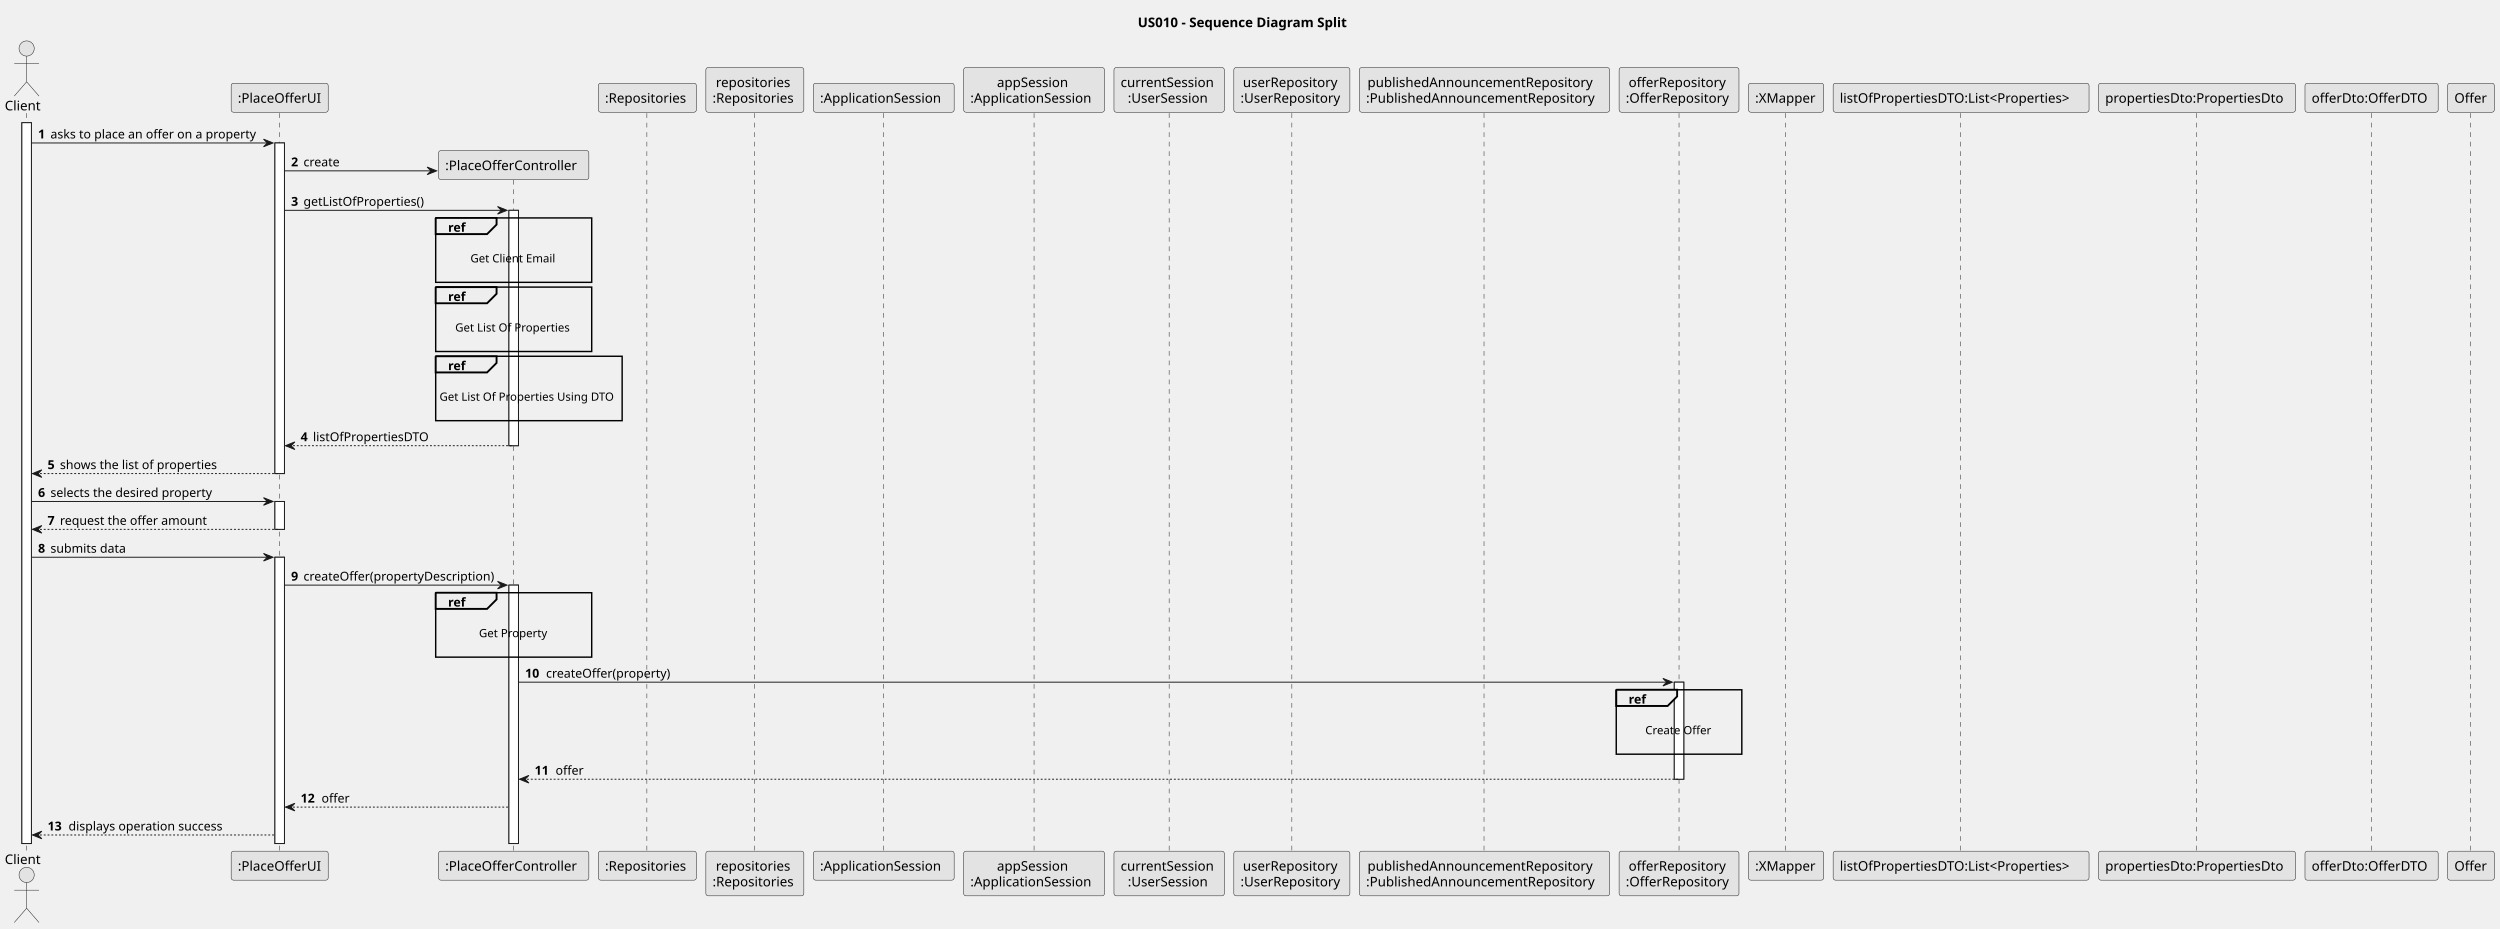
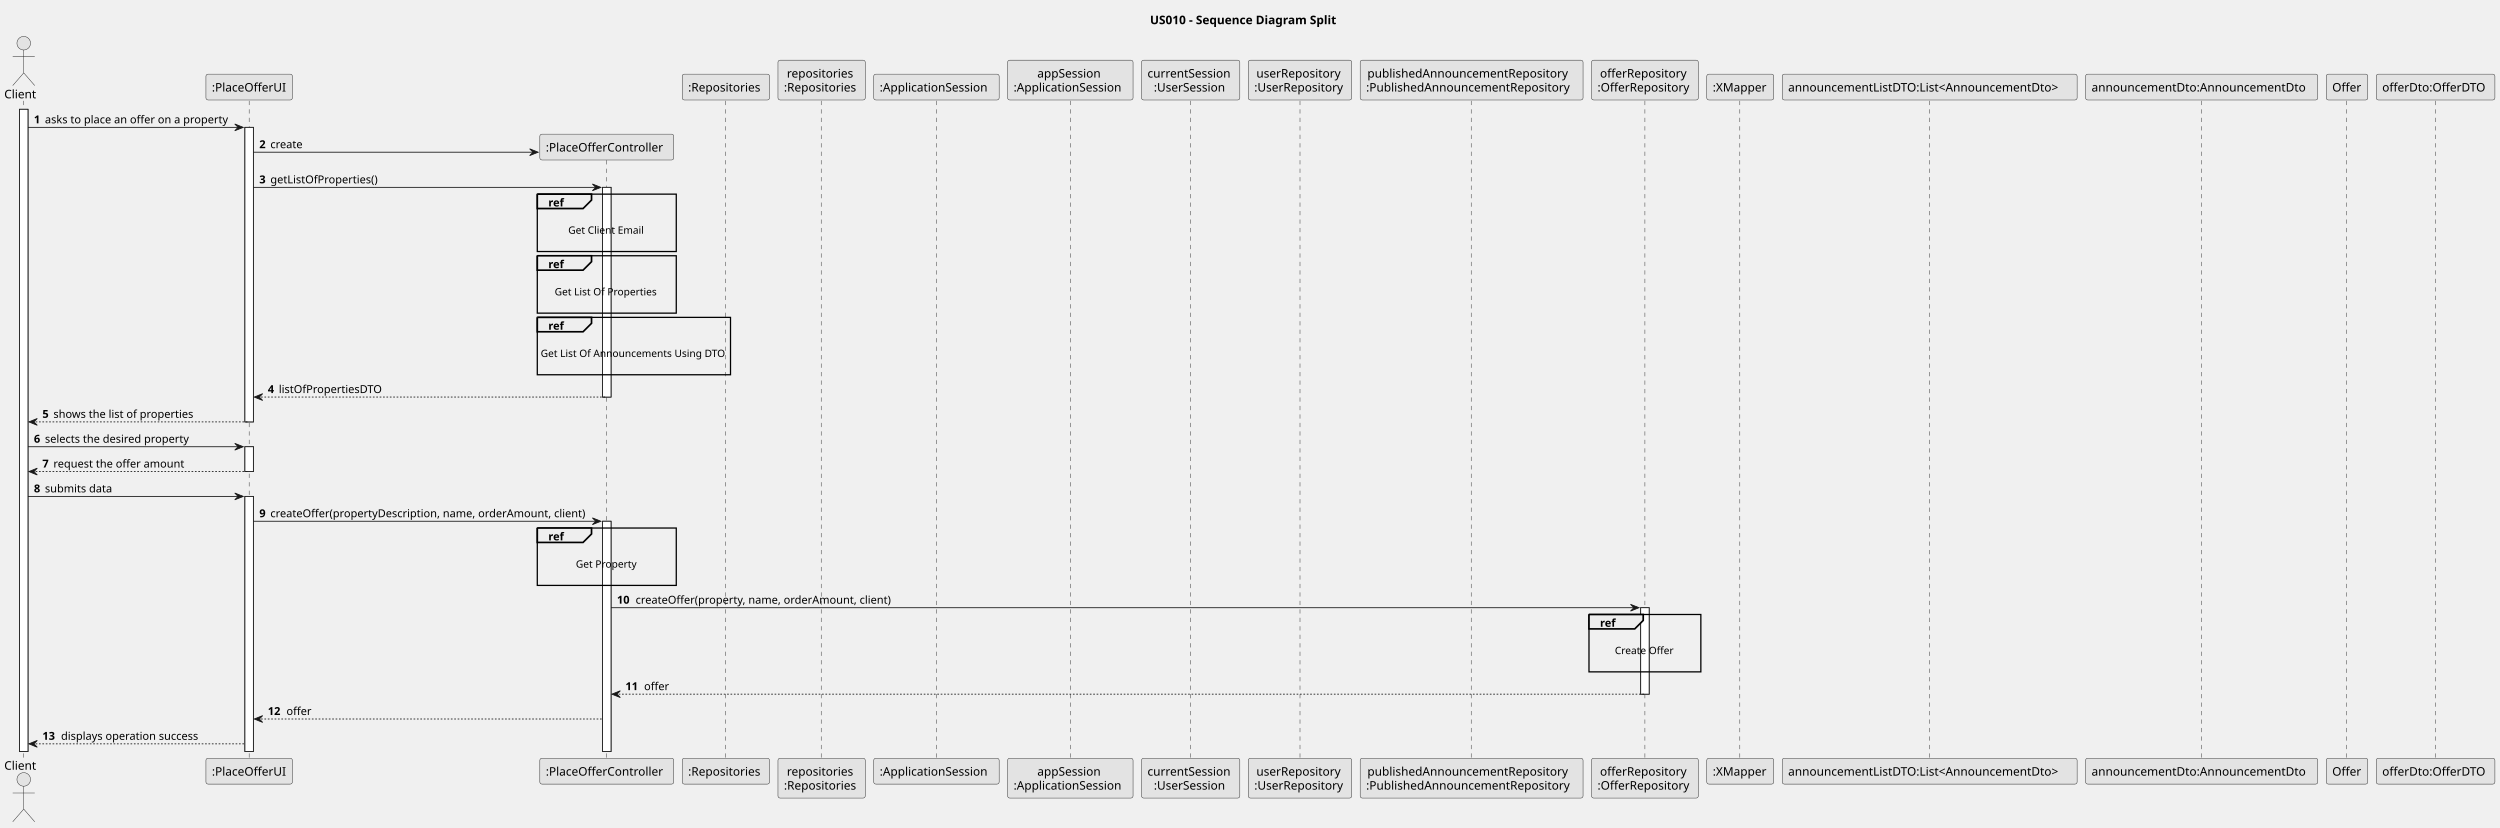
- <svg xmlns="http://www.w3.org/2000/svg" contentStyleType="text/css" height="976px" preserveAspectRatio="none" style="width:2628px;height:976px;background:#FFFFFF;" version="1.1" viewBox="0 0 2628 976" width="2628px" zoomAndPan="magnify">
+ <svg xmlns="http://www.w3.org/2000/svg" contentStyleType="text/css" height="976px" preserveAspectRatio="none" style="width:2950px;height:976px;background:#FFFFFF;" version="1.1" viewBox="0 0 2950 976" width="2950px" zoomAndPan="magnify">
  <defs />
  <g>
-     <text fill="#000000" font-family="sans-serif" font-size="14" font-weight="bold" lengthAdjust="spacing" textLength="234" x="1196" y="28.535">US010 - Sequence Diagram Split</text>
+     <text fill="#000000" font-family="sans-serif" font-size="14" font-weight="bold" lengthAdjust="spacing" textLength="234" x="1357" y="28.535">US010 - Sequence Diagram Split</text>
    <rect fill="#FFFFFF" height="757.76" style="stroke:#181818;stroke-width:1.0;" width="10" x="23" y="128.977" />
    <rect fill="#FFFFFF" height="347.547" style="stroke:#181818;stroke-width:1.0;" width="10" x="289" y="150.287" />
    <rect fill="#FFFFFF" height="29.311" style="stroke:#181818;stroke-width:1.0;" width="10" x="289" y="527.144" />
    <rect fill="#FFFFFF" height="300.971" style="stroke:#181818;stroke-width:1.0;" width="10" x="289" y="585.766" />
-     <rect fill="#FFFFFF" height="247.438" style="stroke:#181818;stroke-width:1.0;" width="10" x="535" y="221.086" />
-     <rect fill="#FFFFFF" height="271.66" style="stroke:#181818;stroke-width:1.0;" width="10" x="535" y="615.076" />
-     <rect fill="#FFFFFF" height="102.019" style="stroke:#181818;stroke-width:1.0;" width="10" x="1760" y="717.096" />
+     <rect fill="#FFFFFF" height="247.438" style="stroke:#181818;stroke-width:1.0;" width="10" x="711" y="221.086" />
+     <rect fill="#FFFFFF" height="271.66" style="stroke:#181818;stroke-width:1.0;" width="10" x="711" y="615.076" />
+     <rect fill="#FFFFFF" height="102.019" style="stroke:#181818;stroke-width:1.0;" width="10" x="1936" y="717.096" />
    <line style="stroke:#181818;stroke-width:0.5;stroke-dasharray:5.0,5.0;" x1="28" x2="28" y1="118.977" y2="895.736" />
    <line style="stroke:#181818;stroke-width:0.5;stroke-dasharray:5.0,5.0;" x1="294" x2="294" y1="118.977" y2="895.736" />
-     <line style="stroke:#181818;stroke-width:0.5;stroke-dasharray:5.0,5.0;" x1="540" x2="540" y1="189.031" y2="895.736" />
-     <line style="stroke:#181818;stroke-width:0.5;stroke-dasharray:5.0,5.0;" x1="680" x2="680" y1="118.977" y2="895.736" />
-     <line style="stroke:#181818;stroke-width:0.5;stroke-dasharray:5.0,5.0;" x1="793" x2="793" y1="118.977" y2="895.736" />
-     <line style="stroke:#181818;stroke-width:0.5;stroke-dasharray:5.0,5.0;" x1="929" x2="929" y1="118.977" y2="895.736" />
-     <line style="stroke:#181818;stroke-width:0.5;stroke-dasharray:5.0,5.0;" x1="1087" x2="1087" y1="118.977" y2="895.736" />
-     <line style="stroke:#181818;stroke-width:0.5;stroke-dasharray:5.0,5.0;" x1="1229" x2="1229" y1="118.977" y2="895.736" />
-     <line style="stroke:#181818;stroke-width:0.5;stroke-dasharray:5.0,5.0;" x1="1358" x2="1358" y1="118.977" y2="895.736" />
-     <line style="stroke:#181818;stroke-width:0.5;stroke-dasharray:5.0,5.0;" x1="1560" x2="1560" y1="118.977" y2="895.736" />
-     <line style="stroke:#181818;stroke-width:0.5;stroke-dasharray:5.0,5.0;" x1="1765" x2="1765" y1="118.977" y2="895.736" />
-     <line style="stroke:#181818;stroke-width:0.5;stroke-dasharray:5.0,5.0;" x1="1877" x2="1877" y1="118.977" y2="895.736" />
-     <line style="stroke:#181818;stroke-width:0.5;stroke-dasharray:5.0,5.0;" x1="2061" x2="2061" y1="118.977" y2="895.736" />
-     <line style="stroke:#181818;stroke-width:0.5;stroke-dasharray:5.0,5.0;" x1="2309" x2="2309" y1="118.977" y2="895.736" />
-     <line style="stroke:#181818;stroke-width:0.5;stroke-dasharray:5.0,5.0;" x1="2493" x2="2493" y1="118.977" y2="895.736" />
-     <line style="stroke:#181818;stroke-width:0.5;stroke-dasharray:5.0,5.0;" x1="2597" x2="2597" y1="118.977" y2="895.736" />
+     <line style="stroke:#181818;stroke-width:0.5;stroke-dasharray:5.0,5.0;" x1="716" x2="716" y1="189.031" y2="895.736" />
+     <line style="stroke:#181818;stroke-width:0.5;stroke-dasharray:5.0,5.0;" x1="856" x2="856" y1="118.977" y2="895.736" />
+     <line style="stroke:#181818;stroke-width:0.5;stroke-dasharray:5.0,5.0;" x1="969" x2="969" y1="118.977" y2="895.736" />
+     <line style="stroke:#181818;stroke-width:0.5;stroke-dasharray:5.0,5.0;" x1="1105" x2="1105" y1="118.977" y2="895.736" />
+     <line style="stroke:#181818;stroke-width:0.5;stroke-dasharray:5.0,5.0;" x1="1263" x2="1263" y1="118.977" y2="895.736" />
+     <line style="stroke:#181818;stroke-width:0.5;stroke-dasharray:5.0,5.0;" x1="1405" x2="1405" y1="118.977" y2="895.736" />
+     <line style="stroke:#181818;stroke-width:0.5;stroke-dasharray:5.0,5.0;" x1="1534" x2="1534" y1="118.977" y2="895.736" />
+     <line style="stroke:#181818;stroke-width:0.5;stroke-dasharray:5.0,5.0;" x1="1736" x2="1736" y1="118.977" y2="895.736" />
+     <line style="stroke:#181818;stroke-width:0.5;stroke-dasharray:5.0,5.0;" x1="1941" x2="1941" y1="118.977" y2="895.736" />
+     <line style="stroke:#181818;stroke-width:0.5;stroke-dasharray:5.0,5.0;" x1="2053" x2="2053" y1="118.977" y2="895.736" />
+     <line style="stroke:#181818;stroke-width:0.5;stroke-dasharray:5.0,5.0;" x1="2277" x2="2277" y1="118.977" y2="895.736" />
+     <line style="stroke:#181818;stroke-width:0.5;stroke-dasharray:5.0,5.0;" x1="2598" x2="2598" y1="118.977" y2="895.736" />
+     <line style="stroke:#181818;stroke-width:0.5;stroke-dasharray:5.0,5.0;" x1="2769" x2="2769" y1="118.977" y2="895.736" />
+     <line style="stroke:#181818;stroke-width:0.5;stroke-dasharray:5.0,5.0;" x1="2874" x2="2874" y1="118.977" y2="895.736" />
    <text fill="#000000" font-family="sans-serif" font-size="14" lengthAdjust="spacing" textLength="40" x="5" y="116.023">Client</text>
    <ellipse cx="28" cy="50.988" fill="#E3E3E3" rx="8" ry="8" style="stroke:#181818;stroke-width:0.5;" />
    <path d="M28,58.988 L28,85.988 M15,66.988 L41,66.988 M28,85.988 L15,100.988 M28,85.988 L41,100.988 " fill="none" style="stroke:#181818;stroke-width:0.5;" />
    <text fill="#000000" font-family="sans-serif" font-size="14" lengthAdjust="spacing" textLength="40" x="5" y="908.271">Client</text>
    <ellipse cx="28" cy="919.725" fill="#E3E3E3" rx="8" ry="8" style="stroke:#181818;stroke-width:0.5;" />
    <path d="M28,927.725 L28,954.725 M15,935.725 L41,935.725 M28,954.725 L15,969.725 M28,954.725 L41,969.725 " fill="none" style="stroke:#181818;stroke-width:0.5;" />
    <rect fill="#E3E3E3" height="30.488" rx="2.5" ry="2.5" style="stroke:#181818;stroke-width:0.5;" width="102" x="243" y="87.488" />
    <text fill="#000000" font-family="sans-serif" font-size="14" lengthAdjust="spacing" textLength="88" x="250" y="108.023">:PlaceOfferUI</text>
    <rect fill="#E3E3E3" height="30.488" rx="2.5" ry="2.5" style="stroke:#181818;stroke-width:0.5;" width="102" x="243" y="894.736" />
    <text fill="#000000" font-family="sans-serif" font-size="14" lengthAdjust="spacing" textLength="88" x="250" y="915.271">:PlaceOfferUI</text>
-     <rect fill="#E3E3E3" height="30.488" rx="2.5" ry="2.5" style="stroke:#181818;stroke-width:0.5;" width="158" x="461" y="894.736" />
-     <text fill="#000000" font-family="sans-serif" font-size="14" lengthAdjust="spacing" textLength="144" x="468" y="915.271">:PlaceOfferController</text>
-     <rect fill="#E3E3E3" height="30.488" rx="2.5" ry="2.5" style="stroke:#181818;stroke-width:0.5;" width="103" x="629" y="87.488" />
-     <text fill="#000000" font-family="sans-serif" font-size="14" lengthAdjust="spacing" textLength="89" x="636" y="108.023">:Repositories</text>
-     <rect fill="#E3E3E3" height="30.488" rx="2.5" ry="2.5" style="stroke:#181818;stroke-width:0.5;" width="103" x="629" y="894.736" />
-     <text fill="#000000" font-family="sans-serif" font-size="14" lengthAdjust="spacing" textLength="89" x="636" y="915.271">:Repositories</text>
-     <rect fill="#E3E3E3" height="46.977" rx="2.5" ry="2.5" style="stroke:#181818;stroke-width:0.5;" width="103" x="742" y="71" />
-     <text fill="#000000" font-family="sans-serif" font-size="14" lengthAdjust="spacing" textLength="82" x="752.5" y="91.535">repositories</text>
-     <text fill="#000000" font-family="sans-serif" font-size="14" lengthAdjust="spacing" textLength="89" x="749" y="108.023">:Repositories</text>
-     <rect fill="#E3E3E3" height="46.977" rx="2.5" ry="2.5" style="stroke:#181818;stroke-width:0.5;" width="103" x="742" y="894.736" />
-     <text fill="#000000" font-family="sans-serif" font-size="14" lengthAdjust="spacing" textLength="82" x="752.5" y="915.271">repositories</text>
-     <text fill="#000000" font-family="sans-serif" font-size="14" lengthAdjust="spacing" textLength="89" x="749" y="931.76">:Repositories</text>
-     <rect fill="#E3E3E3" height="30.488" rx="2.5" ry="2.5" style="stroke:#181818;stroke-width:0.5;" width="148" x="855" y="87.488" />
-     <text fill="#000000" font-family="sans-serif" font-size="14" lengthAdjust="spacing" textLength="134" x="862" y="108.023">:ApplicationSession</text>
-     <rect fill="#E3E3E3" height="30.488" rx="2.5" ry="2.5" style="stroke:#181818;stroke-width:0.5;" width="148" x="855" y="894.736" />
-     <text fill="#000000" font-family="sans-serif" font-size="14" lengthAdjust="spacing" textLength="134" x="862" y="915.271">:ApplicationSession</text>
-     <rect fill="#E3E3E3" height="46.977" rx="2.5" ry="2.5" style="stroke:#181818;stroke-width:0.5;" width="148" x="1013" y="71" />
-     <text fill="#000000" font-family="sans-serif" font-size="14" lengthAdjust="spacing" textLength="78" x="1048" y="91.535">appSession</text>
-     <text fill="#000000" font-family="sans-serif" font-size="14" lengthAdjust="spacing" textLength="134" x="1020" y="108.023">:ApplicationSession</text>
-     <rect fill="#E3E3E3" height="46.977" rx="2.5" ry="2.5" style="stroke:#181818;stroke-width:0.5;" width="148" x="1013" y="894.736" />
-     <text fill="#000000" font-family="sans-serif" font-size="14" lengthAdjust="spacing" textLength="78" x="1048" y="915.271">appSession</text>
-     <text fill="#000000" font-family="sans-serif" font-size="14" lengthAdjust="spacing" textLength="134" x="1020" y="931.76">:ApplicationSession</text>
-     <rect fill="#E3E3E3" height="46.977" rx="2.5" ry="2.5" style="stroke:#181818;stroke-width:0.5;" width="116" x="1171" y="71" />
-     <text fill="#000000" font-family="sans-serif" font-size="14" lengthAdjust="spacing" textLength="102" x="1178" y="91.535">currentSession</text>
-     <text fill="#000000" font-family="sans-serif" font-size="14" lengthAdjust="spacing" textLength="87" x="1185.5" y="108.023">:UserSession</text>
-     <rect fill="#E3E3E3" height="46.977" rx="2.5" ry="2.5" style="stroke:#181818;stroke-width:0.5;" width="116" x="1171" y="894.736" />
-     <text fill="#000000" font-family="sans-serif" font-size="14" lengthAdjust="spacing" textLength="102" x="1178" y="915.271">currentSession</text>
-     <text fill="#000000" font-family="sans-serif" font-size="14" lengthAdjust="spacing" textLength="87" x="1185.5" y="931.76">:UserSession</text>
-     <rect fill="#E3E3E3" height="46.977" rx="2.5" ry="2.5" style="stroke:#181818;stroke-width:0.5;" width="122" x="1297" y="71" />
-     <text fill="#000000" font-family="sans-serif" font-size="14" lengthAdjust="spacing" textLength="103" x="1306.5" y="91.535">userRepository</text>
-     <text fill="#000000" font-family="sans-serif" font-size="14" lengthAdjust="spacing" textLength="108" x="1304" y="108.023">:UserRepository</text>
-     <rect fill="#E3E3E3" height="46.977" rx="2.5" ry="2.5" style="stroke:#181818;stroke-width:0.5;" width="122" x="1297" y="894.736" />
-     <text fill="#000000" font-family="sans-serif" font-size="14" lengthAdjust="spacing" textLength="103" x="1306.5" y="915.271">userRepository</text>
-     <text fill="#000000" font-family="sans-serif" font-size="14" lengthAdjust="spacing" textLength="108" x="1304" y="931.76">:UserRepository</text>
-     <rect fill="#E3E3E3" height="46.977" rx="2.5" ry="2.5" style="stroke:#181818;stroke-width:0.5;" width="263" x="1429" y="71" />
-     <text fill="#000000" font-family="sans-serif" font-size="14" lengthAdjust="spacing" textLength="246" x="1437.5" y="91.535">publishedAnnouncementRepository</text>
-     <text fill="#000000" font-family="sans-serif" font-size="14" lengthAdjust="spacing" textLength="249" x="1436" y="108.023">:PublishedAnnouncementRepository</text>
-     <rect fill="#E3E3E3" height="46.977" rx="2.5" ry="2.5" style="stroke:#181818;stroke-width:0.5;" width="263" x="1429" y="894.736" />
-     <text fill="#000000" font-family="sans-serif" font-size="14" lengthAdjust="spacing" textLength="246" x="1437.5" y="915.271">publishedAnnouncementRepository</text>
-     <text fill="#000000" font-family="sans-serif" font-size="14" lengthAdjust="spacing" textLength="249" x="1436" y="931.76">:PublishedAnnouncementRepository</text>
-     <rect fill="#E3E3E3" height="46.977" rx="2.5" ry="2.5" style="stroke:#181818;stroke-width:0.5;" width="126" x="1702" y="71" />
-     <text fill="#000000" font-family="sans-serif" font-size="14" lengthAdjust="spacing" textLength="106" x="1712" y="91.535">offerRepository</text>
-     <text fill="#000000" font-family="sans-serif" font-size="14" lengthAdjust="spacing" textLength="112" x="1709" y="108.023">:OfferRepository</text>
-     <rect fill="#E3E3E3" height="46.977" rx="2.5" ry="2.5" style="stroke:#181818;stroke-width:0.5;" width="126" x="1702" y="894.736" />
-     <text fill="#000000" font-family="sans-serif" font-size="14" lengthAdjust="spacing" textLength="106" x="1712" y="915.271">offerRepository</text>
-     <text fill="#000000" font-family="sans-serif" font-size="14" lengthAdjust="spacing" textLength="112" x="1709" y="931.76">:OfferRepository</text>
-     <rect fill="#E3E3E3" height="30.488" rx="2.5" ry="2.5" style="stroke:#181818;stroke-width:0.5;" width="79" x="1838" y="87.488" />
-     <text fill="#000000" font-family="sans-serif" font-size="14" lengthAdjust="spacing" textLength="65" x="1845" y="108.023">:XMapper</text>
-     <rect fill="#E3E3E3" height="30.488" rx="2.5" ry="2.5" style="stroke:#181818;stroke-width:0.5;" width="79" x="1838" y="894.736" />
-     <text fill="#000000" font-family="sans-serif" font-size="14" lengthAdjust="spacing" textLength="65" x="1845" y="915.271">:XMapper</text>
-     <rect fill="#E3E3E3" height="30.488" rx="2.5" ry="2.5" style="stroke:#181818;stroke-width:0.5;" width="269" x="1927" y="87.488" />
-     <text fill="#000000" font-family="sans-serif" font-size="14" lengthAdjust="spacing" textLength="255" x="1934" y="108.023">listOfPropertiesDTO:List&lt;Properties&gt;</text>
-     <rect fill="#E3E3E3" height="30.488" rx="2.5" ry="2.5" style="stroke:#181818;stroke-width:0.5;" width="269" x="1927" y="894.736" />
-     <text fill="#000000" font-family="sans-serif" font-size="14" lengthAdjust="spacing" textLength="255" x="1934" y="915.271">listOfPropertiesDTO:List&lt;Properties&gt;</text>
-     <rect fill="#E3E3E3" height="30.488" rx="2.5" ry="2.5" style="stroke:#181818;stroke-width:0.5;" width="207" x="2206" y="87.488" />
-     <text fill="#000000" font-family="sans-serif" font-size="14" lengthAdjust="spacing" textLength="193" x="2213" y="108.023">propertiesDto:PropertiesDto</text>
-     <rect fill="#E3E3E3" height="30.488" rx="2.5" ry="2.5" style="stroke:#181818;stroke-width:0.5;" width="207" x="2206" y="894.736" />
-     <text fill="#000000" font-family="sans-serif" font-size="14" lengthAdjust="spacing" textLength="193" x="2213" y="915.271">propertiesDto:PropertiesDto</text>
-     <rect fill="#E3E3E3" height="30.488" rx="2.5" ry="2.5" style="stroke:#181818;stroke-width:0.5;" width="140" x="2423" y="87.488" />
-     <text fill="#000000" font-family="sans-serif" font-size="14" lengthAdjust="spacing" textLength="126" x="2430" y="108.023">offerDto:OfferDTO</text>
-     <rect fill="#E3E3E3" height="30.488" rx="2.5" ry="2.5" style="stroke:#181818;stroke-width:0.5;" width="140" x="2423" y="894.736" />
-     <text fill="#000000" font-family="sans-serif" font-size="14" lengthAdjust="spacing" textLength="126" x="2430" y="915.271">offerDto:OfferDTO</text>
-     <rect fill="#E3E3E3" height="30.488" rx="2.5" ry="2.5" style="stroke:#181818;stroke-width:0.5;" width="49" x="2573" y="87.488" />
-     <text fill="#000000" font-family="sans-serif" font-size="14" lengthAdjust="spacing" textLength="35" x="2580" y="108.023">Offer</text>
-     <rect fill="#E3E3E3" height="30.488" rx="2.5" ry="2.5" style="stroke:#181818;stroke-width:0.5;" width="49" x="2573" y="894.736" />
-     <text fill="#000000" font-family="sans-serif" font-size="14" lengthAdjust="spacing" textLength="35" x="2580" y="915.271">Offer</text>
+     <rect fill="#E3E3E3" height="30.488" rx="2.5" ry="2.5" style="stroke:#181818;stroke-width:0.5;" width="158" x="637" y="894.736" />
+     <text fill="#000000" font-family="sans-serif" font-size="14" lengthAdjust="spacing" textLength="144" x="644" y="915.271">:PlaceOfferController</text>
+     <rect fill="#E3E3E3" height="30.488" rx="2.5" ry="2.5" style="stroke:#181818;stroke-width:0.5;" width="103" x="805" y="87.488" />
+     <text fill="#000000" font-family="sans-serif" font-size="14" lengthAdjust="spacing" textLength="89" x="812" y="108.023">:Repositories</text>
+     <rect fill="#E3E3E3" height="30.488" rx="2.5" ry="2.5" style="stroke:#181818;stroke-width:0.5;" width="103" x="805" y="894.736" />
+     <text fill="#000000" font-family="sans-serif" font-size="14" lengthAdjust="spacing" textLength="89" x="812" y="915.271">:Repositories</text>
+     <rect fill="#E3E3E3" height="46.977" rx="2.5" ry="2.5" style="stroke:#181818;stroke-width:0.5;" width="103" x="918" y="71" />
+     <text fill="#000000" font-family="sans-serif" font-size="14" lengthAdjust="spacing" textLength="82" x="928.5" y="91.535">repositories</text>
+     <text fill="#000000" font-family="sans-serif" font-size="14" lengthAdjust="spacing" textLength="89" x="925" y="108.023">:Repositories</text>
+     <rect fill="#E3E3E3" height="46.977" rx="2.5" ry="2.5" style="stroke:#181818;stroke-width:0.5;" width="103" x="918" y="894.736" />
+     <text fill="#000000" font-family="sans-serif" font-size="14" lengthAdjust="spacing" textLength="82" x="928.5" y="915.271">repositories</text>
+     <text fill="#000000" font-family="sans-serif" font-size="14" lengthAdjust="spacing" textLength="89" x="925" y="931.76">:Repositories</text>
+     <rect fill="#E3E3E3" height="30.488" rx="2.5" ry="2.5" style="stroke:#181818;stroke-width:0.5;" width="148" x="1031" y="87.488" />
+     <text fill="#000000" font-family="sans-serif" font-size="14" lengthAdjust="spacing" textLength="134" x="1038" y="108.023">:ApplicationSession</text>
+     <rect fill="#E3E3E3" height="30.488" rx="2.5" ry="2.5" style="stroke:#181818;stroke-width:0.5;" width="148" x="1031" y="894.736" />
+     <text fill="#000000" font-family="sans-serif" font-size="14" lengthAdjust="spacing" textLength="134" x="1038" y="915.271">:ApplicationSession</text>
+     <rect fill="#E3E3E3" height="46.977" rx="2.5" ry="2.5" style="stroke:#181818;stroke-width:0.5;" width="148" x="1189" y="71" />
+     <text fill="#000000" font-family="sans-serif" font-size="14" lengthAdjust="spacing" textLength="78" x="1224" y="91.535">appSession</text>
+     <text fill="#000000" font-family="sans-serif" font-size="14" lengthAdjust="spacing" textLength="134" x="1196" y="108.023">:ApplicationSession</text>
+     <rect fill="#E3E3E3" height="46.977" rx="2.5" ry="2.5" style="stroke:#181818;stroke-width:0.5;" width="148" x="1189" y="894.736" />
+     <text fill="#000000" font-family="sans-serif" font-size="14" lengthAdjust="spacing" textLength="78" x="1224" y="915.271">appSession</text>
+     <text fill="#000000" font-family="sans-serif" font-size="14" lengthAdjust="spacing" textLength="134" x="1196" y="931.76">:ApplicationSession</text>
+     <rect fill="#E3E3E3" height="46.977" rx="2.5" ry="2.5" style="stroke:#181818;stroke-width:0.5;" width="116" x="1347" y="71" />
+     <text fill="#000000" font-family="sans-serif" font-size="14" lengthAdjust="spacing" textLength="102" x="1354" y="91.535">currentSession</text>
+     <text fill="#000000" font-family="sans-serif" font-size="14" lengthAdjust="spacing" textLength="87" x="1361.5" y="108.023">:UserSession</text>
+     <rect fill="#E3E3E3" height="46.977" rx="2.5" ry="2.5" style="stroke:#181818;stroke-width:0.5;" width="116" x="1347" y="894.736" />
+     <text fill="#000000" font-family="sans-serif" font-size="14" lengthAdjust="spacing" textLength="102" x="1354" y="915.271">currentSession</text>
+     <text fill="#000000" font-family="sans-serif" font-size="14" lengthAdjust="spacing" textLength="87" x="1361.5" y="931.76">:UserSession</text>
+     <rect fill="#E3E3E3" height="46.977" rx="2.5" ry="2.5" style="stroke:#181818;stroke-width:0.5;" width="122" x="1473" y="71" />
+     <text fill="#000000" font-family="sans-serif" font-size="14" lengthAdjust="spacing" textLength="103" x="1482.5" y="91.535">userRepository</text>
+     <text fill="#000000" font-family="sans-serif" font-size="14" lengthAdjust="spacing" textLength="108" x="1480" y="108.023">:UserRepository</text>
+     <rect fill="#E3E3E3" height="46.977" rx="2.5" ry="2.5" style="stroke:#181818;stroke-width:0.5;" width="122" x="1473" y="894.736" />
+     <text fill="#000000" font-family="sans-serif" font-size="14" lengthAdjust="spacing" textLength="103" x="1482.5" y="915.271">userRepository</text>
+     <text fill="#000000" font-family="sans-serif" font-size="14" lengthAdjust="spacing" textLength="108" x="1480" y="931.76">:UserRepository</text>
+     <rect fill="#E3E3E3" height="46.977" rx="2.5" ry="2.5" style="stroke:#181818;stroke-width:0.5;" width="263" x="1605" y="71" />
+     <text fill="#000000" font-family="sans-serif" font-size="14" lengthAdjust="spacing" textLength="246" x="1613.5" y="91.535">publishedAnnouncementRepository</text>
+     <text fill="#000000" font-family="sans-serif" font-size="14" lengthAdjust="spacing" textLength="249" x="1612" y="108.023">:PublishedAnnouncementRepository</text>
+     <rect fill="#E3E3E3" height="46.977" rx="2.5" ry="2.5" style="stroke:#181818;stroke-width:0.5;" width="263" x="1605" y="894.736" />
+     <text fill="#000000" font-family="sans-serif" font-size="14" lengthAdjust="spacing" textLength="246" x="1613.5" y="915.271">publishedAnnouncementRepository</text>
+     <text fill="#000000" font-family="sans-serif" font-size="14" lengthAdjust="spacing" textLength="249" x="1612" y="931.76">:PublishedAnnouncementRepository</text>
+     <rect fill="#E3E3E3" height="46.977" rx="2.5" ry="2.5" style="stroke:#181818;stroke-width:0.5;" width="126" x="1878" y="71" />
+     <text fill="#000000" font-family="sans-serif" font-size="14" lengthAdjust="spacing" textLength="106" x="1888" y="91.535">offerRepository</text>
+     <text fill="#000000" font-family="sans-serif" font-size="14" lengthAdjust="spacing" textLength="112" x="1885" y="108.023">:OfferRepository</text>
+     <rect fill="#E3E3E3" height="46.977" rx="2.5" ry="2.5" style="stroke:#181818;stroke-width:0.5;" width="126" x="1878" y="894.736" />
+     <text fill="#000000" font-family="sans-serif" font-size="14" lengthAdjust="spacing" textLength="106" x="1888" y="915.271">offerRepository</text>
+     <text fill="#000000" font-family="sans-serif" font-size="14" lengthAdjust="spacing" textLength="112" x="1885" y="931.76">:OfferRepository</text>
+     <rect fill="#E3E3E3" height="30.488" rx="2.5" ry="2.5" style="stroke:#181818;stroke-width:0.5;" width="79" x="2014" y="87.488" />
+     <text fill="#000000" font-family="sans-serif" font-size="14" lengthAdjust="spacing" textLength="65" x="2021" y="108.023">:XMapper</text>
+     <rect fill="#E3E3E3" height="30.488" rx="2.5" ry="2.5" style="stroke:#181818;stroke-width:0.5;" width="79" x="2014" y="894.736" />
+     <text fill="#000000" font-family="sans-serif" font-size="14" lengthAdjust="spacing" textLength="65" x="2021" y="915.271">:XMapper</text>
+     <rect fill="#E3E3E3" height="30.488" rx="2.5" ry="2.5" style="stroke:#181818;stroke-width:0.5;" width="348" x="2103" y="87.488" />
+     <text fill="#000000" font-family="sans-serif" font-size="14" lengthAdjust="spacing" textLength="334" x="2110" y="108.023">announcementListDTO:List&lt;AnnouncementDto&gt;</text>
+     <rect fill="#E3E3E3" height="30.488" rx="2.5" ry="2.5" style="stroke:#181818;stroke-width:0.5;" width="348" x="2103" y="894.736" />
+     <text fill="#000000" font-family="sans-serif" font-size="14" lengthAdjust="spacing" textLength="334" x="2110" y="915.271">announcementListDTO:List&lt;AnnouncementDto&gt;</text>
+     <rect fill="#E3E3E3" height="30.488" rx="2.5" ry="2.5" style="stroke:#181818;stroke-width:0.5;" width="274" x="2461" y="87.488" />
+     <text fill="#000000" font-family="sans-serif" font-size="14" lengthAdjust="spacing" textLength="260" x="2468" y="108.023">announcementDto:AnnouncementDto</text>
+     <rect fill="#E3E3E3" height="30.488" rx="2.5" ry="2.5" style="stroke:#181818;stroke-width:0.5;" width="274" x="2461" y="894.736" />
+     <text fill="#000000" font-family="sans-serif" font-size="14" lengthAdjust="spacing" textLength="260" x="2468" y="915.271">announcementDto:AnnouncementDto</text>
+     <rect fill="#E3E3E3" height="30.488" rx="2.5" ry="2.5" style="stroke:#181818;stroke-width:0.5;" width="49" x="2745" y="87.488" />
+     <text fill="#000000" font-family="sans-serif" font-size="14" lengthAdjust="spacing" textLength="35" x="2752" y="108.023">Offer</text>
+     <rect fill="#E3E3E3" height="30.488" rx="2.5" ry="2.5" style="stroke:#181818;stroke-width:0.5;" width="49" x="2745" y="894.736" />
+     <text fill="#000000" font-family="sans-serif" font-size="14" lengthAdjust="spacing" textLength="35" x="2752" y="915.271">Offer</text>
+     <rect fill="#E3E3E3" height="30.488" rx="2.5" ry="2.5" style="stroke:#181818;stroke-width:0.5;" width="140" x="2804" y="87.488" />
+     <text fill="#000000" font-family="sans-serif" font-size="14" lengthAdjust="spacing" textLength="126" x="2811" y="108.023">offerDto:OfferDTO</text>
+     <rect fill="#E3E3E3" height="30.488" rx="2.5" ry="2.5" style="stroke:#181818;stroke-width:0.5;" width="140" x="2804" y="894.736" />
+     <text fill="#000000" font-family="sans-serif" font-size="14" lengthAdjust="spacing" textLength="126" x="2811" y="915.271">offerDto:OfferDTO</text>
    <rect fill="#FFFFFF" height="757.76" style="stroke:#181818;stroke-width:1.0;" width="10" x="23" y="128.977" />
    <rect fill="#FFFFFF" height="347.547" style="stroke:#181818;stroke-width:1.0;" width="10" x="289" y="150.287" />
    <rect fill="#FFFFFF" height="29.311" style="stroke:#181818;stroke-width:1.0;" width="10" x="289" y="527.144" />
    <rect fill="#FFFFFF" height="300.971" style="stroke:#181818;stroke-width:1.0;" width="10" x="289" y="585.766" />
-     <rect fill="#FFFFFF" height="247.438" style="stroke:#181818;stroke-width:1.0;" width="10" x="535" y="221.086" />
-     <rect fill="#FFFFFF" height="271.66" style="stroke:#181818;stroke-width:1.0;" width="10" x="535" y="615.076" />
-     <rect fill="#FFFFFF" height="102.019" style="stroke:#181818;stroke-width:1.0;" width="10" x="1760" y="717.096" />
+     <rect fill="#FFFFFF" height="247.438" style="stroke:#181818;stroke-width:1.0;" width="10" x="711" y="221.086" />
+     <rect fill="#FFFFFF" height="271.66" style="stroke:#181818;stroke-width:1.0;" width="10" x="711" y="615.076" />
+     <rect fill="#FFFFFF" height="102.019" style="stroke:#181818;stroke-width:1.0;" width="10" x="1936" y="717.096" />
    <polygon fill="#181818" points="277,146.287,287,150.287,277,154.287,281,150.287" style="stroke:#181818;stroke-width:1.0;" />
    <line style="stroke:#181818;stroke-width:1.0;" x1="33" x2="283" y1="150.287" y2="150.287" />
    <text fill="#000000" font-family="sans-serif" font-size="13" font-weight="bold" lengthAdjust="spacing" textLength="9" x="40" y="145.545">1</text>
    <text fill="#000000" font-family="sans-serif" font-size="13" lengthAdjust="spacing" textLength="224" x="53" y="145.545">asks to place an offer on a property</text>
-     <polygon fill="#181818" points="449,175.598,459,179.598,449,183.598,453,179.598" style="stroke:#181818;stroke-width:1.0;" />
-     <line style="stroke:#181818;stroke-width:1.0;" x1="299" x2="455" y1="179.598" y2="179.598" />
+     <polygon fill="#181818" points="625,175.598,635,179.598,625,183.598,629,179.598" style="stroke:#181818;stroke-width:1.0;" />
+     <line style="stroke:#181818;stroke-width:1.0;" x1="299" x2="631" y1="179.598" y2="179.598" />
    <text fill="#000000" font-family="sans-serif" font-size="13" font-weight="bold" lengthAdjust="spacing" textLength="9" x="306" y="174.856">2</text>
    <text fill="#000000" font-family="sans-serif" font-size="13" lengthAdjust="spacing" textLength="38" x="319" y="174.856">create</text>
-     <rect fill="#E3E3E3" height="30.488" rx="2.5" ry="2.5" style="stroke:#181818;stroke-width:0.5;" width="158" x="461" y="158.287" />
-     <text fill="#000000" font-family="sans-serif" font-size="14" lengthAdjust="spacing" textLength="144" x="468" y="178.822">:PlaceOfferController</text>
-     <polygon fill="#181818" points="523,217.086,533,221.086,523,225.086,527,221.086" style="stroke:#181818;stroke-width:1.0;" />
-     <line style="stroke:#181818;stroke-width:1.0;" x1="299" x2="529" y1="221.086" y2="221.086" />
+     <rect fill="#E3E3E3" height="30.488" rx="2.5" ry="2.5" style="stroke:#181818;stroke-width:0.5;" width="158" x="637" y="158.287" />
+     <text fill="#000000" font-family="sans-serif" font-size="14" lengthAdjust="spacing" textLength="144" x="644" y="178.822">:PlaceOfferController</text>
+     <polygon fill="#181818" points="699,217.086,709,221.086,699,225.086,703,221.086" style="stroke:#181818;stroke-width:1.0;" />
+     <line style="stroke:#181818;stroke-width:1.0;" x1="299" x2="705" y1="221.086" y2="221.086" />
    <text fill="#000000" font-family="sans-serif" font-size="13" font-weight="bold" lengthAdjust="spacing" textLength="9" x="306" y="216.344">3</text>
    <text fill="#000000" font-family="sans-serif" font-size="13" lengthAdjust="spacing" textLength="129" x="319" y="216.344">getListOfProperties()</text>
-     <rect fill="none" height="67.709" style="stroke:#000000;stroke-width:1.5;" width="164" x="458" y="229.086" />
-     <path d="M458,229.086 L522,229.086 L522,236.086 L512,246.086 L458,246.086 L458,229.086 " fill="#EEEEEE" style="stroke:#000000;stroke-width:2.0;" />
-     <text fill="#000000" font-family="sans-serif" font-size="13" font-weight="bold" lengthAdjust="spacing" textLength="19" x="471" y="243.654">ref</text>
-     <text fill="#000000" font-family="sans-serif" font-size="12" lengthAdjust="spacing" textLength="4" x="538" y="261.688"> </text>
-     <text fill="#000000" font-family="sans-serif" font-size="12" lengthAdjust="spacing" textLength="91" x="494.5" y="275.82">Get Client Email</text>
-     <text fill="#000000" font-family="sans-serif" font-size="12" lengthAdjust="spacing" textLength="4" x="538" y="289.953"> </text>
-     <rect fill="none" height="67.709" style="stroke:#000000;stroke-width:1.5;" width="164" x="458" y="301.795" />
-     <path d="M458,301.795 L522,301.795 L522,308.795 L512,318.795 L458,318.795 L458,301.795 " fill="#EEEEEE" style="stroke:#000000;stroke-width:2.0;" />
-     <text fill="#000000" font-family="sans-serif" font-size="13" font-weight="bold" lengthAdjust="spacing" textLength="19" x="471" y="316.363">ref</text>
-     <text fill="#000000" font-family="sans-serif" font-size="12" lengthAdjust="spacing" textLength="4" x="538" y="334.397"> </text>
-     <text fill="#000000" font-family="sans-serif" font-size="12" lengthAdjust="spacing" textLength="123" x="478.5" y="348.529">Get List Of Properties</text>
-     <text fill="#000000" font-family="sans-serif" font-size="12" lengthAdjust="spacing" textLength="4" x="538" y="362.662"> </text>
-     <rect fill="none" height="67.709" style="stroke:#000000;stroke-width:1.5;" width="196" x="458" y="374.504" />
-     <path d="M458,374.504 L522,374.504 L522,381.504 L512,391.504 L458,391.504 L458,374.504 " fill="#EEEEEE" style="stroke:#000000;stroke-width:2.0;" />
-     <text fill="#000000" font-family="sans-serif" font-size="13" font-weight="bold" lengthAdjust="spacing" textLength="19" x="471" y="389.072">ref</text>
-     <text fill="#000000" font-family="sans-serif" font-size="12" lengthAdjust="spacing" textLength="4" x="554" y="407.106"> </text>
-     <text fill="#000000" font-family="sans-serif" font-size="12" lengthAdjust="spacing" textLength="188" x="462" y="421.238">Get List Of Properties Using DTO</text>
-     <text fill="#000000" font-family="sans-serif" font-size="12" lengthAdjust="spacing" textLength="4" x="554" y="435.371"> </text>
+     <rect fill="none" height="67.709" style="stroke:#000000;stroke-width:1.5;" width="164" x="634" y="229.086" />
+     <path d="M634,229.086 L698,229.086 L698,236.086 L688,246.086 L634,246.086 L634,229.086 " fill="#EEEEEE" style="stroke:#000000;stroke-width:2.0;" />
+     <text fill="#000000" font-family="sans-serif" font-size="13" font-weight="bold" lengthAdjust="spacing" textLength="19" x="647" y="243.654">ref</text>
+     <text fill="#000000" font-family="sans-serif" font-size="12" lengthAdjust="spacing" textLength="4" x="714" y="261.688"> </text>
+     <text fill="#000000" font-family="sans-serif" font-size="12" lengthAdjust="spacing" textLength="91" x="670.5" y="275.82">Get Client Email</text>
+     <text fill="#000000" font-family="sans-serif" font-size="12" lengthAdjust="spacing" textLength="4" x="714" y="289.953"> </text>
+     <rect fill="none" height="67.709" style="stroke:#000000;stroke-width:1.5;" width="164" x="634" y="301.795" />
+     <path d="M634,301.795 L698,301.795 L698,308.795 L688,318.795 L634,318.795 L634,301.795 " fill="#EEEEEE" style="stroke:#000000;stroke-width:2.0;" />
+     <text fill="#000000" font-family="sans-serif" font-size="13" font-weight="bold" lengthAdjust="spacing" textLength="19" x="647" y="316.363">ref</text>
+     <text fill="#000000" font-family="sans-serif" font-size="12" lengthAdjust="spacing" textLength="4" x="714" y="334.397"> </text>
+     <text fill="#000000" font-family="sans-serif" font-size="12" lengthAdjust="spacing" textLength="123" x="654.5" y="348.529">Get List Of Properties</text>
+     <text fill="#000000" font-family="sans-serif" font-size="12" lengthAdjust="spacing" textLength="4" x="714" y="362.662"> </text>
+     <rect fill="none" height="67.709" style="stroke:#000000;stroke-width:1.5;" width="228" x="634" y="374.504" />
+     <path d="M634,374.504 L698,374.504 L698,381.504 L688,391.504 L634,391.504 L634,374.504 " fill="#EEEEEE" style="stroke:#000000;stroke-width:2.0;" />
+     <text fill="#000000" font-family="sans-serif" font-size="13" font-weight="bold" lengthAdjust="spacing" textLength="19" x="647" y="389.072">ref</text>
+     <text fill="#000000" font-family="sans-serif" font-size="12" lengthAdjust="spacing" textLength="4" x="746" y="407.106"> </text>
+     <text fill="#000000" font-family="sans-serif" font-size="12" lengthAdjust="spacing" textLength="220" x="638" y="421.238">Get List Of Announcements Using DTO</text>
+     <text fill="#000000" font-family="sans-serif" font-size="12" lengthAdjust="spacing" textLength="4" x="746" y="435.371"> </text>
    <polygon fill="#181818" points="310,464.523,300,468.523,310,472.523,306,468.523" style="stroke:#181818;stroke-width:1.0;" />
-     <line style="stroke:#181818;stroke-width:1.0;stroke-dasharray:2.0,2.0;" x1="304" x2="539" y1="468.523" y2="468.523" />
+     <line style="stroke:#181818;stroke-width:1.0;stroke-dasharray:2.0,2.0;" x1="304" x2="715" y1="468.523" y2="468.523" />
    <text fill="#000000" font-family="sans-serif" font-size="13" font-weight="bold" lengthAdjust="spacing" textLength="9" x="316" y="463.781">4</text>
    <text fill="#000000" font-family="sans-serif" font-size="13" lengthAdjust="spacing" textLength="126" x="329" y="463.781">listOfPropertiesDTO</text>
    <polygon fill="#181818" points="44,493.834,34,497.834,44,501.834,40,497.834" style="stroke:#181818;stroke-width:1.0;" />
    <line style="stroke:#181818;stroke-width:1.0;stroke-dasharray:2.0,2.0;" x1="38" x2="293" y1="497.834" y2="497.834" />
    <text fill="#000000" font-family="sans-serif" font-size="13" font-weight="bold" lengthAdjust="spacing" textLength="9" x="50" y="493.092">5</text>
    <text fill="#000000" font-family="sans-serif" font-size="13" lengthAdjust="spacing" textLength="173" x="63" y="493.092">shows the list of properties</text>
    <polygon fill="#181818" points="277,523.144,287,527.144,277,531.144,281,527.144" style="stroke:#181818;stroke-width:1.0;" />
    <line style="stroke:#181818;stroke-width:1.0;" x1="33" x2="283" y1="527.144" y2="527.144" />
    <text fill="#000000" font-family="sans-serif" font-size="13" font-weight="bold" lengthAdjust="spacing" textLength="9" x="40" y="522.402">6</text>
    <text fill="#000000" font-family="sans-serif" font-size="13" lengthAdjust="spacing" textLength="175" x="53" y="522.402">selects the desired property</text>
    <polygon fill="#181818" points="44,552.455,34,556.455,44,560.455,40,556.455" style="stroke:#181818;stroke-width:1.0;" />
    <line style="stroke:#181818;stroke-width:1.0;stroke-dasharray:2.0,2.0;" x1="38" x2="293" y1="556.455" y2="556.455" />
    <text fill="#000000" font-family="sans-serif" font-size="13" font-weight="bold" lengthAdjust="spacing" textLength="9" x="50" y="551.713">7</text>
    <text fill="#000000" font-family="sans-serif" font-size="13" lengthAdjust="spacing" textLength="157" x="63" y="551.713">request the offer amount</text>
    <polygon fill="#181818" points="277,581.766,287,585.766,277,589.766,281,585.766" style="stroke:#181818;stroke-width:1.0;" />
    <line style="stroke:#181818;stroke-width:1.0;" x1="33" x2="283" y1="585.766" y2="585.766" />
    <text fill="#000000" font-family="sans-serif" font-size="13" font-weight="bold" lengthAdjust="spacing" textLength="9" x="40" y="581.023">8</text>
    <text fill="#000000" font-family="sans-serif" font-size="13" lengthAdjust="spacing" textLength="82" x="53" y="581.023">submits data</text>
-     <polygon fill="#181818" points="523,611.076,533,615.076,523,619.076,527,615.076" style="stroke:#181818;stroke-width:1.0;" />
-     <line style="stroke:#181818;stroke-width:1.0;" x1="299" x2="529" y1="615.076" y2="615.076" />
+     <polygon fill="#181818" points="699,611.076,709,615.076,699,619.076,703,615.076" style="stroke:#181818;stroke-width:1.0;" />
+     <line style="stroke:#181818;stroke-width:1.0;" x1="299" x2="705" y1="615.076" y2="615.076" />
    <text fill="#000000" font-family="sans-serif" font-size="13" font-weight="bold" lengthAdjust="spacing" textLength="9" x="306" y="610.334">9</text>
-     <text fill="#000000" font-family="sans-serif" font-size="13" lengthAdjust="spacing" textLength="204" x="319" y="610.334">createOffer(propertyDescription)</text>
-     <rect fill="none" height="67.709" style="stroke:#000000;stroke-width:1.5;" width="164" x="458" y="623.076" />
-     <path d="M458,623.076 L522,623.076 L522,630.076 L512,640.076 L458,640.076 L458,623.076 " fill="#EEEEEE" style="stroke:#000000;stroke-width:2.0;" />
-     <text fill="#000000" font-family="sans-serif" font-size="13" font-weight="bold" lengthAdjust="spacing" textLength="19" x="471" y="637.644">ref</text>
-     <text fill="#000000" font-family="sans-serif" font-size="12" lengthAdjust="spacing" textLength="4" x="538" y="655.678"> </text>
-     <text fill="#000000" font-family="sans-serif" font-size="12" lengthAdjust="spacing" textLength="73" x="503.5" y="669.811">Get Property</text>
-     <text fill="#000000" font-family="sans-serif" font-size="12" lengthAdjust="spacing" textLength="4" x="538" y="683.943"> </text>
-     <polygon fill="#181818" points="1748,713.096,1758,717.096,1748,721.096,1752,717.096" style="stroke:#181818;stroke-width:1.0;" />
-     <line style="stroke:#181818;stroke-width:1.0;" x1="545" x2="1754" y1="717.096" y2="717.096" />
-     <text fill="#000000" font-family="sans-serif" font-size="13" font-weight="bold" lengthAdjust="spacing" textLength="18" x="552" y="712.354">10</text>
-     <text fill="#000000" font-family="sans-serif" font-size="13" lengthAdjust="spacing" textLength="131" x="574" y="712.354">createOffer(property)</text>
-     <rect fill="none" height="67.709" style="stroke:#000000;stroke-width:1.5;" width="132" x="1699" y="725.096" />
-     <path d="M1699,725.096 L1763,725.096 L1763,732.096 L1753,742.096 L1699,742.096 L1699,725.096 " fill="#EEEEEE" style="stroke:#000000;stroke-width:2.0;" />
-     <text fill="#000000" font-family="sans-serif" font-size="13" font-weight="bold" lengthAdjust="spacing" textLength="19" x="1712" y="739.664">ref</text>
-     <text fill="#000000" font-family="sans-serif" font-size="12" lengthAdjust="spacing" textLength="4" x="1763" y="757.697"> </text>
-     <text fill="#000000" font-family="sans-serif" font-size="12" lengthAdjust="spacing" textLength="71" x="1729.5" y="771.83">Create Offer</text>
-     <text fill="#000000" font-family="sans-serif" font-size="12" lengthAdjust="spacing" textLength="4" x="1763" y="785.963"> </text>
-     <polygon fill="#181818" points="556,815.115,546,819.115,556,823.115,552,819.115" style="stroke:#181818;stroke-width:1.0;" />
-     <line style="stroke:#181818;stroke-width:1.0;stroke-dasharray:2.0,2.0;" x1="550" x2="1764" y1="819.115" y2="819.115" />
-     <text fill="#000000" font-family="sans-serif" font-size="13" font-weight="bold" lengthAdjust="spacing" textLength="18" x="562" y="814.373">11</text>
-     <text fill="#000000" font-family="sans-serif" font-size="13" lengthAdjust="spacing" textLength="30" x="584" y="814.373">offer</text>
+     <text fill="#000000" font-family="sans-serif" font-size="13" lengthAdjust="spacing" textLength="380" x="319" y="610.334">createOffer(propertyDescription, name, orderAmount, client)</text>
+     <rect fill="none" height="67.709" style="stroke:#000000;stroke-width:1.5;" width="164" x="634" y="623.076" />
+     <path d="M634,623.076 L698,623.076 L698,630.076 L688,640.076 L634,640.076 L634,623.076 " fill="#EEEEEE" style="stroke:#000000;stroke-width:2.0;" />
+     <text fill="#000000" font-family="sans-serif" font-size="13" font-weight="bold" lengthAdjust="spacing" textLength="19" x="647" y="637.644">ref</text>
+     <text fill="#000000" font-family="sans-serif" font-size="12" lengthAdjust="spacing" textLength="4" x="714" y="655.678"> </text>
+     <text fill="#000000" font-family="sans-serif" font-size="12" lengthAdjust="spacing" textLength="73" x="679.5" y="669.811">Get Property</text>
+     <text fill="#000000" font-family="sans-serif" font-size="12" lengthAdjust="spacing" textLength="4" x="714" y="683.943"> </text>
+     <polygon fill="#181818" points="1924,713.096,1934,717.096,1924,721.096,1928,717.096" style="stroke:#181818;stroke-width:1.0;" />
+     <line style="stroke:#181818;stroke-width:1.0;" x1="721" x2="1930" y1="717.096" y2="717.096" />
+     <text fill="#000000" font-family="sans-serif" font-size="13" font-weight="bold" lengthAdjust="spacing" textLength="18" x="728" y="712.354">10</text>
+     <text fill="#000000" font-family="sans-serif" font-size="13" lengthAdjust="spacing" textLength="307" x="750" y="712.354">createOffer(property, name, orderAmount, client)</text>
+     <rect fill="none" height="67.709" style="stroke:#000000;stroke-width:1.5;" width="132" x="1875" y="725.096" />
+     <path d="M1875,725.096 L1939,725.096 L1939,732.096 L1929,742.096 L1875,742.096 L1875,725.096 " fill="#EEEEEE" style="stroke:#000000;stroke-width:2.0;" />
+     <text fill="#000000" font-family="sans-serif" font-size="13" font-weight="bold" lengthAdjust="spacing" textLength="19" x="1888" y="739.664">ref</text>
+     <text fill="#000000" font-family="sans-serif" font-size="12" lengthAdjust="spacing" textLength="4" x="1939" y="757.697"> </text>
+     <text fill="#000000" font-family="sans-serif" font-size="12" lengthAdjust="spacing" textLength="71" x="1905.5" y="771.83">Create Offer</text>
+     <text fill="#000000" font-family="sans-serif" font-size="12" lengthAdjust="spacing" textLength="4" x="1939" y="785.963"> </text>
+     <polygon fill="#181818" points="732,815.115,722,819.115,732,823.115,728,819.115" style="stroke:#181818;stroke-width:1.0;" />
+     <line style="stroke:#181818;stroke-width:1.0;stroke-dasharray:2.0,2.0;" x1="726" x2="1940" y1="819.115" y2="819.115" />
+     <text fill="#000000" font-family="sans-serif" font-size="13" font-weight="bold" lengthAdjust="spacing" textLength="18" x="738" y="814.373">11</text>
+     <text fill="#000000" font-family="sans-serif" font-size="13" lengthAdjust="spacing" textLength="30" x="760" y="814.373">offer</text>
    <polygon fill="#181818" points="310,844.426,300,848.426,310,852.426,306,848.426" style="stroke:#181818;stroke-width:1.0;" />
-     <line style="stroke:#181818;stroke-width:1.0;stroke-dasharray:2.0,2.0;" x1="304" x2="534" y1="848.426" y2="848.426" />
+     <line style="stroke:#181818;stroke-width:1.0;stroke-dasharray:2.0,2.0;" x1="304" x2="710" y1="848.426" y2="848.426" />
    <text fill="#000000" font-family="sans-serif" font-size="13" font-weight="bold" lengthAdjust="spacing" textLength="18" x="316" y="843.684">12</text>
    <text fill="#000000" font-family="sans-serif" font-size="13" lengthAdjust="spacing" textLength="30" x="338" y="843.684">offer</text>
    <polygon fill="#181818" points="44,873.736,34,877.736,44,881.736,40,877.736" style="stroke:#181818;stroke-width:1.0;" />
    <line style="stroke:#181818;stroke-width:1.0;stroke-dasharray:2.0,2.0;" x1="38" x2="288" y1="877.736" y2="877.736" />
    <text fill="#000000" font-family="sans-serif" font-size="13" font-weight="bold" lengthAdjust="spacing" textLength="18" x="50" y="872.994">13</text>
    <text fill="#000000" font-family="sans-serif" font-size="13" lengthAdjust="spacing" textLength="170" x="72" y="872.994">displays operation success</text>
  </g>
</svg>
